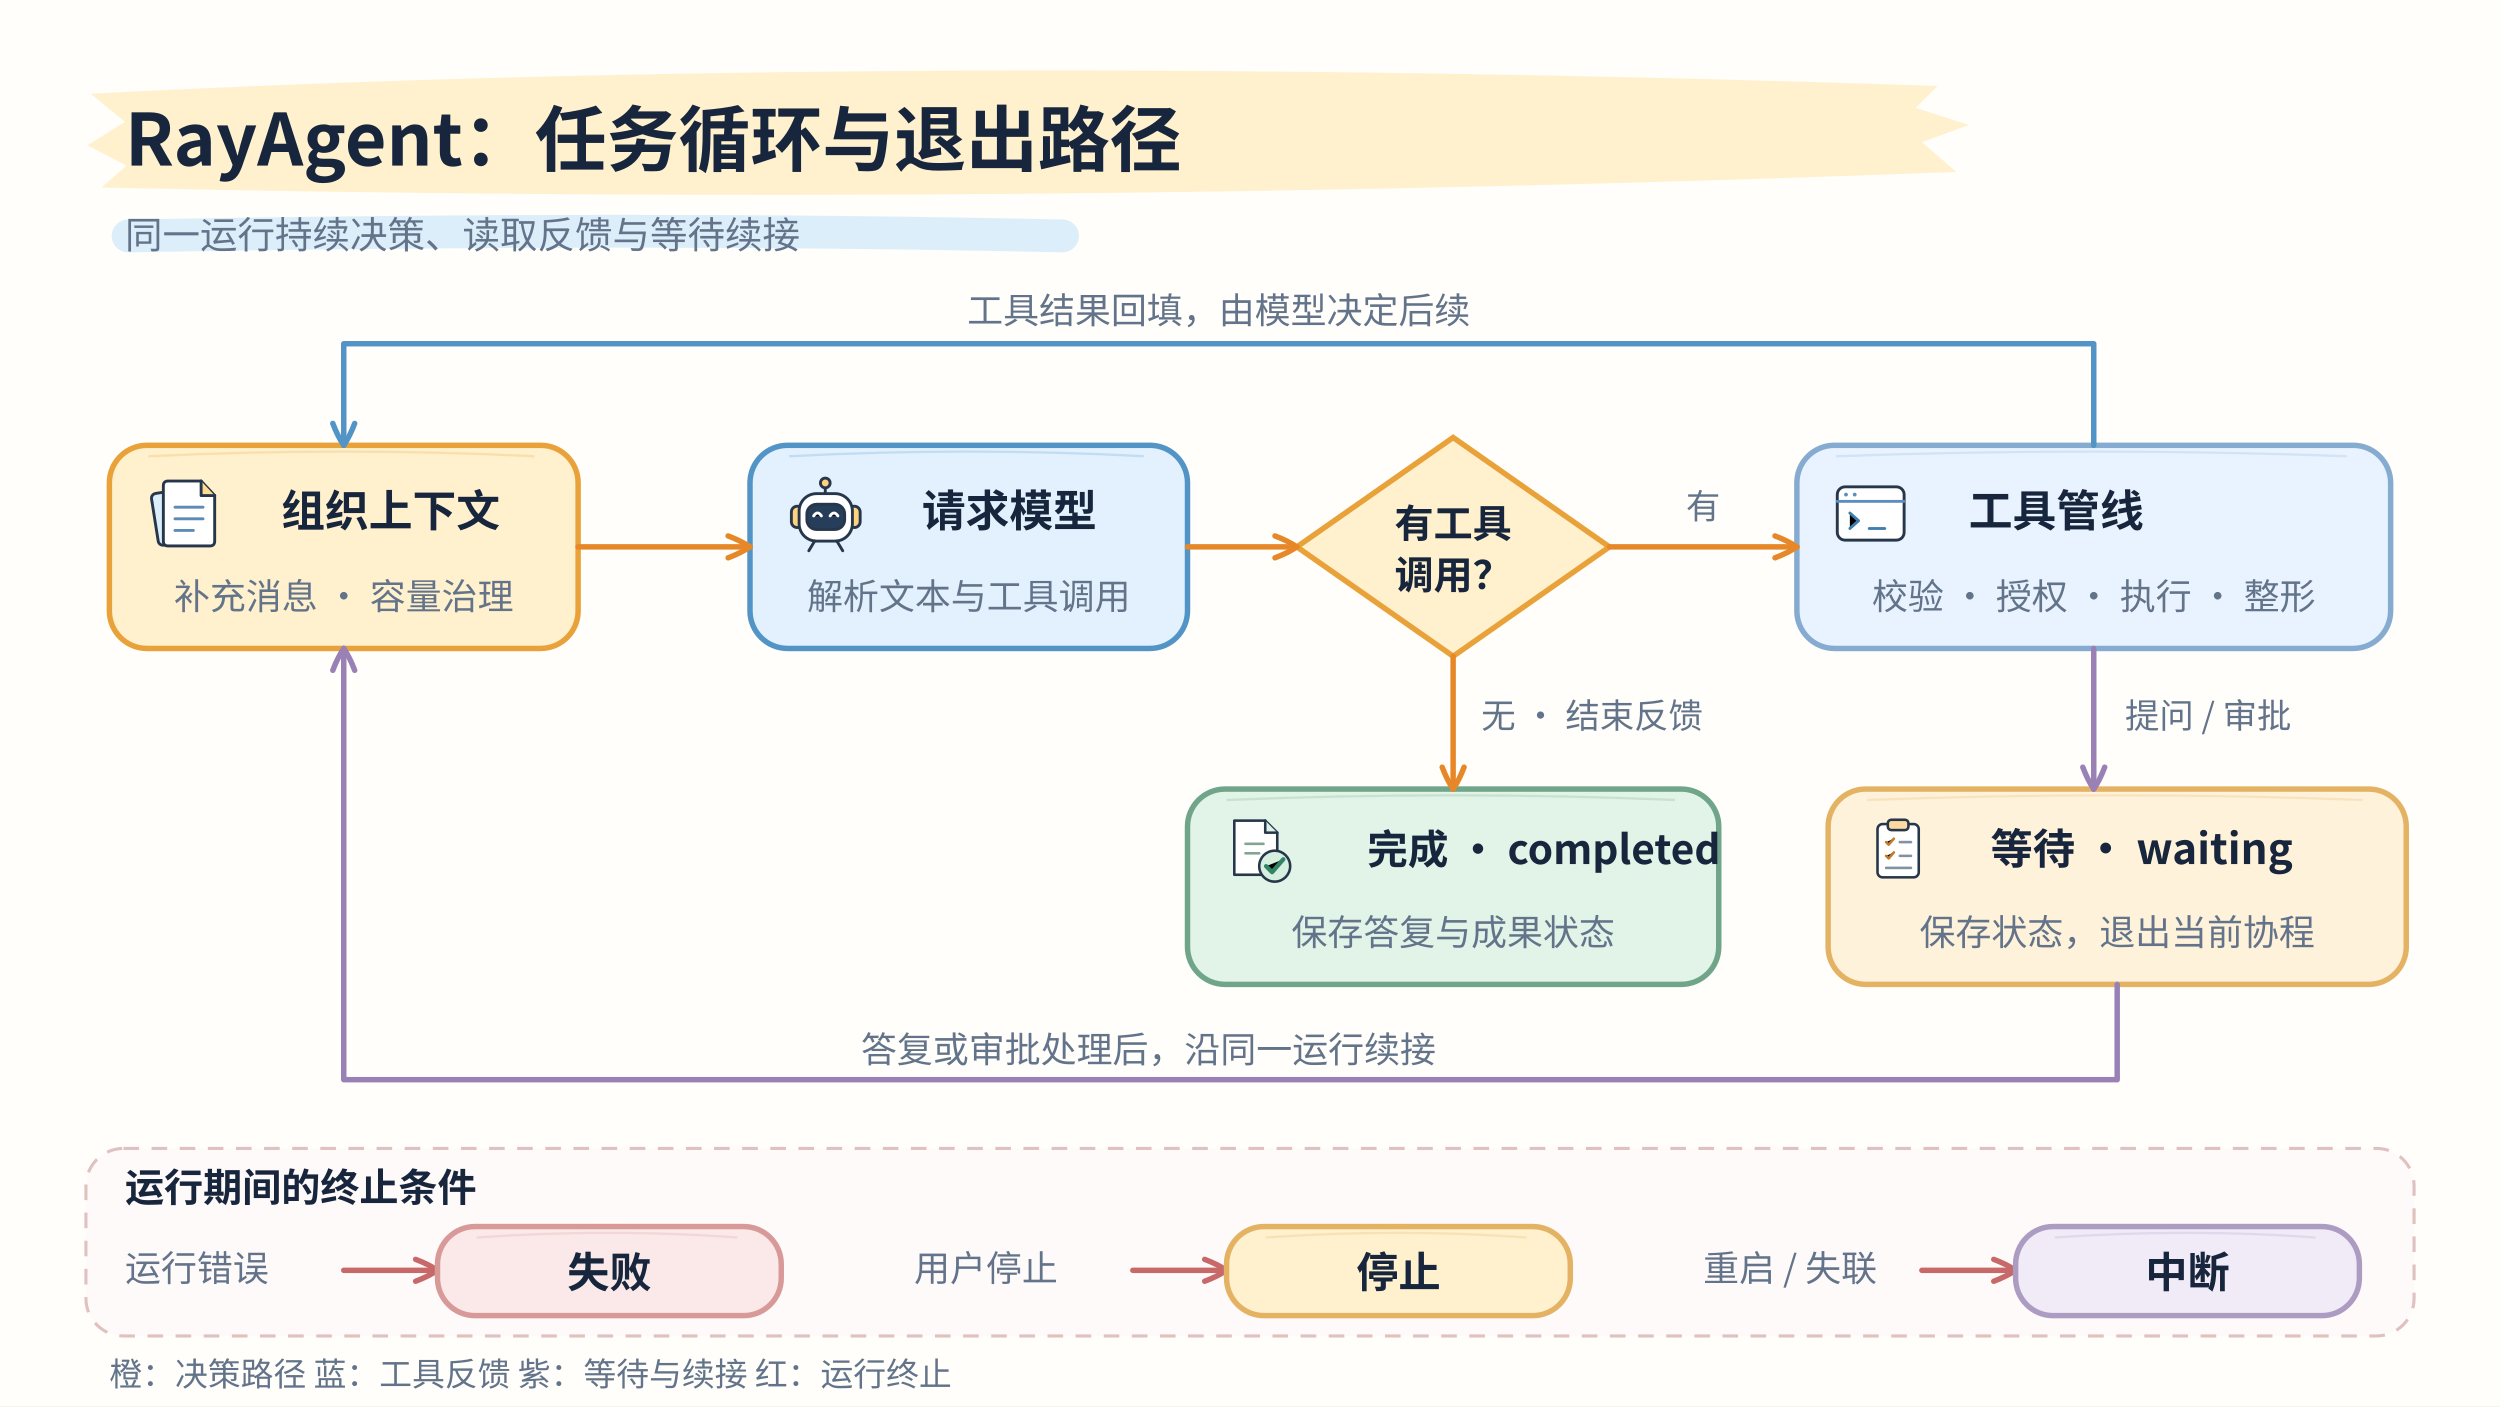
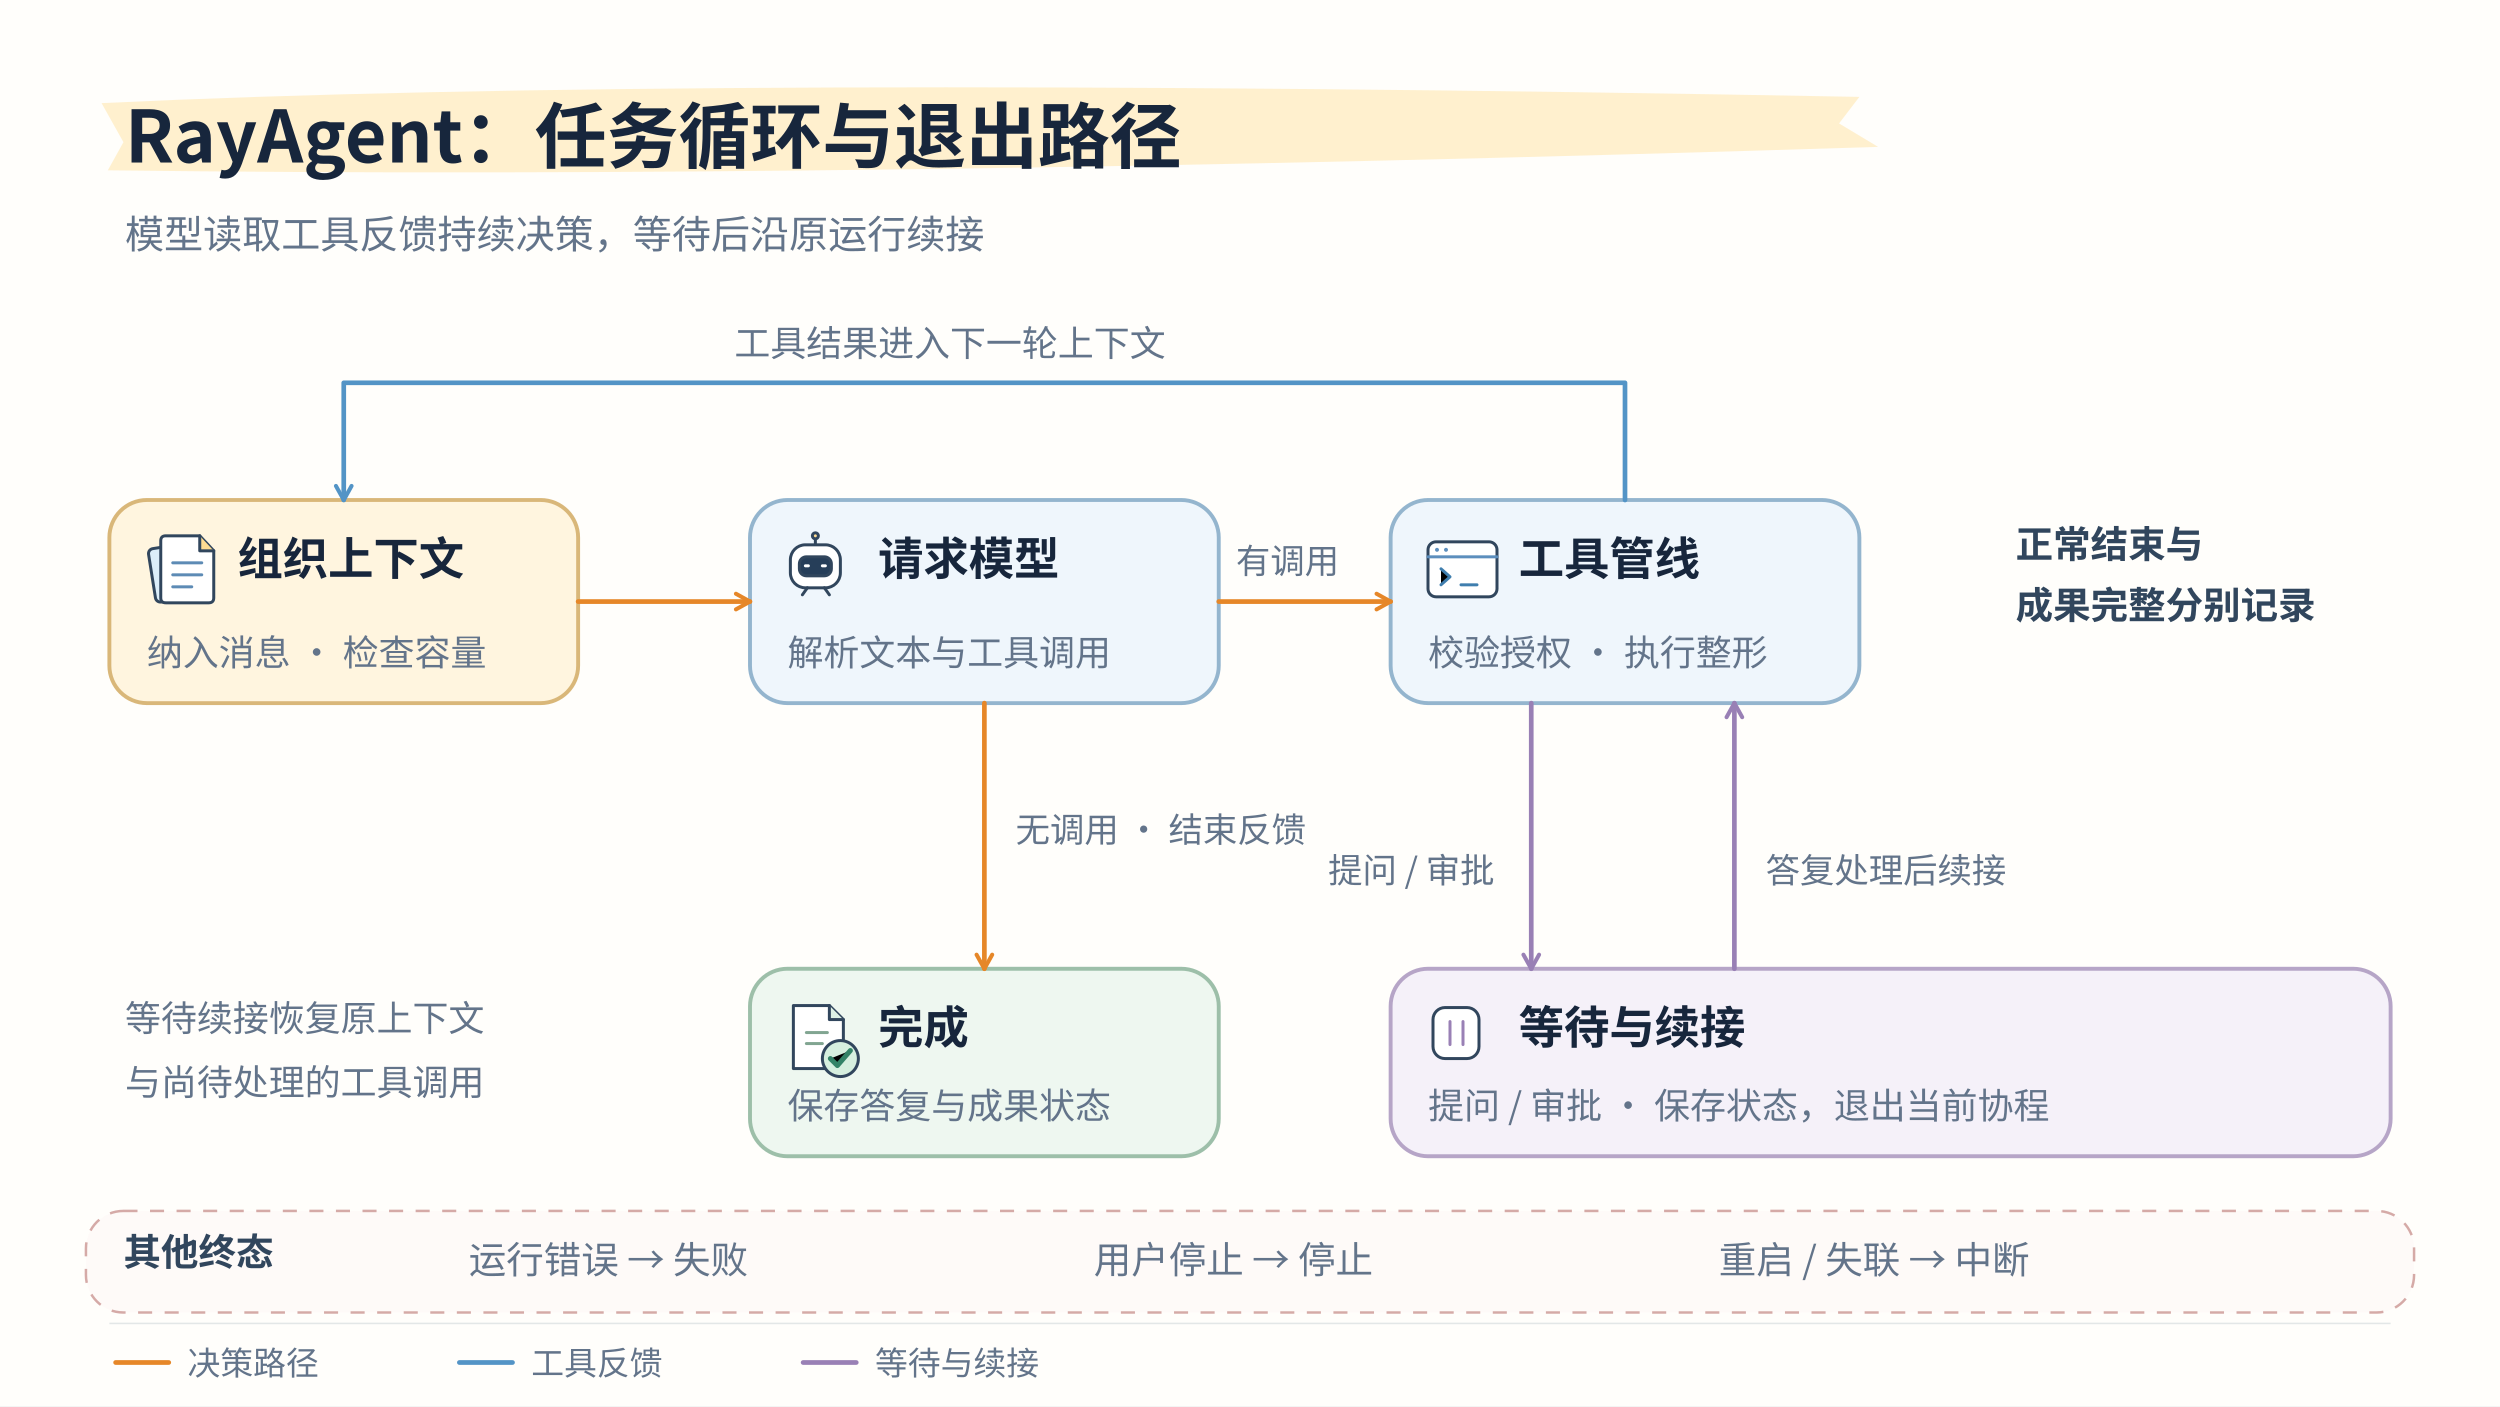
- <svg xmlns="http://www.w3.org/2000/svg" width="1600" height="900" viewBox="0 0 1600 900" role="img" aria-labelledby="title desc">
-   <style>text {font-family:'PingFang SC','Hiragino Sans GB','Noto Sans CJK SC','Noto Sans SC','Source Han Sans SC','Songti SC','Microsoft YaHei','Helvetica Neue',Helvetica,Arial,sans-serif;fill:#17263c} .sub {fill:#63748a}</style>
+ <svg xmlns="http://www.w3.org/2000/svg" width="1600" height="900" viewBox="0 0 1600 900" role="img" aria-labelledby="title desc" data-generator="fireworks-tech-graph" data-quality-profile="showcase">
+   <style>text{font-family:'PingFang SC','Hiragino Sans GB','Noto Sans CJK SC','Noto Sans SC','Source Han Sans SC','Microsoft YaHei','Helvetica Neue',Helvetica,Arial,sans-serif}</style>
  <defs>
-     <marker id="arrow-orange" markerUnits="userSpaceOnUse" markerWidth="20" markerHeight="20" refX="17" refY="10" orient="auto">
-       <path d="M3 3Q11 6 17 10Q11 14 3 17" fill="none" stroke="#e68728" stroke-width="3.5" stroke-linecap="round" stroke-linejoin="round" />
+     <marker id="arrow-orange" markerUnits="userSpaceOnUse" markerWidth="14" markerHeight="14" refX="12" refY="7" orient="auto">
+       <path d="M3 2L12 7L3 12" fill="none" stroke="#e68728" stroke-width="2.6" stroke-linecap="round" stroke-linejoin="round" />
    </marker>
-     <marker id="arrow-blue" markerUnits="userSpaceOnUse" markerWidth="20" markerHeight="20" refX="17" refY="10" orient="auto">
-       <path d="M3 3Q11 6 17 10Q11 14 3 17" fill="none" stroke="#5394c6" stroke-width="3.5" stroke-linecap="round" stroke-linejoin="round" />
+     <marker id="arrow-blue" markerUnits="userSpaceOnUse" markerWidth="14" markerHeight="14" refX="12" refY="7" orient="auto">
+       <path d="M3 2L12 7L3 12" fill="none" stroke="#5394c6" stroke-width="2.6" stroke-linecap="round" stroke-linejoin="round" />
    </marker>
-     <marker id="arrow-green" markerUnits="userSpaceOnUse" markerWidth="20" markerHeight="20" refX="17" refY="10" orient="auto">
-       <path d="M3 3Q11 6 17 10Q11 14 3 17" fill="none" stroke="#518e73" stroke-width="3.5" stroke-linecap="round" stroke-linejoin="round" />
+     <marker id="arrow-green" markerUnits="userSpaceOnUse" markerWidth="14" markerHeight="14" refX="12" refY="7" orient="auto">
+       <path d="M3 2L12 7L3 12" fill="none" stroke="#518e73" stroke-width="2.6" stroke-linecap="round" stroke-linejoin="round" />
    </marker>
-     <marker id="arrow-purple" markerUnits="userSpaceOnUse" markerWidth="20" markerHeight="20" refX="17" refY="10" orient="auto">
-       <path d="M3 3Q11 6 17 10Q11 14 3 17" fill="none" stroke="#9980b5" stroke-width="3.5" stroke-linecap="round" stroke-linejoin="round" />
+     <marker id="arrow-purple" markerUnits="userSpaceOnUse" markerWidth="14" markerHeight="14" refX="12" refY="7" orient="auto">
+       <path d="M3 2L12 7L3 12" fill="none" stroke="#9980b5" stroke-width="2.6" stroke-linecap="round" stroke-linejoin="round" />
    </marker>
-     <marker id="arrow-red" markerUnits="userSpaceOnUse" markerWidth="20" markerHeight="20" refX="17" refY="10" orient="auto">
-       <path d="M3 3Q11 6 17 10Q11 14 3 17" fill="none" stroke="#c66968" stroke-width="3.5" stroke-linecap="round" stroke-linejoin="round" />
+     <marker id="arrow-red" markerUnits="userSpaceOnUse" markerWidth="14" markerHeight="14" refX="12" refY="7" orient="auto">
+       <path d="M3 2L12 7L3 12" fill="none" stroke="#c66968" stroke-width="2.6" stroke-linecap="round" stroke-linejoin="round" />
    </marker>
  </defs>
  <rect width="1600" height="900" fill="#fffefb" data-graph-role="background" />
-   <path d="M58 60Q580 33 1240 55L1226 69L1260 80L1230 91L1252 110Q650 133 65 120L81 106L56 93L80 78Z" fill="#fff0ce" data-graph-role="decoration" />
-   <text x="80" y="106" font-size="46" font-weight="700" text-anchor="start" class="">RayAgent：任务循环与退出路径</text>
-   <path d="M82 151Q410 145 680 151" stroke="#dceefa" stroke-width="21" stroke-linecap="round" data-graph-role="decoration" />
-   <text x="80" y="159" font-size="24" font-weight="400" text-anchor="start" class="sub">同一运行持续决策、读取反馈与等待续接</text>
-   <rect id="context" data-graph-role="node" x="70" y="285" width="300" height="130" rx="24" fill="#fff0ce" stroke="#e9a139" stroke-width="3.5" />
-   <path d="M95 292Q220.0 286 342 292" fill="none" stroke="#e9a139" stroke-width="1.5" opacity=".23" data-graph-role="decoration" />
-   <g transform="translate(94 306) scale(0.62)" stroke="#26364b" stroke-width="3" stroke-linecap="round" stroke-linejoin="round" data-graph-role="decoration">
+   <path d="M65 66Q440 48 1190 62L1177 79L1202 94Q540 115 69 109L79 91Z" fill="#fff0ce" data-graph-role="decoration" />
+   <text x="80" y="104" font-size="46" font-weight="700" fill="#17263c" text-anchor="start" data-graph-role="label">RayAgent：任务循环与退出路径</text>
+   <text x="80" y="159" font-size="25" font-weight="400" fill="#63748a" text-anchor="start" data-graph-role="label">模型读取工具反馈持续决策，等待后沿原运行续接</text>
+   <rect id="context" x="70" y="320" width="300" height="130" rx="24" fill="#fff5df" stroke="#d9b779" stroke-width="2.5" data-graph-role="node" />
+   <g transform="translate(92 341) scale(.64)" stroke="#31465d" stroke-width="3" stroke-linecap="round" stroke-linejoin="round" data-graph-role="decoration" data-owner="context">
    <rect x="8" y="13" width="42" height="54" rx="5" fill="#dceefa" transform="rotate(-9 29 40)" />
    <path d="M22 3H56L70 18V65Q70 70 65 70H22Q17 70 17 65V8Q17 3 22 3Z" fill="#fff" />
    <path d="M56 3V18H70" fill="#ffdc92" />
    <path d="M29 30H58M29 42H58M29 54H48" stroke="#5d8bb5" />
  </g>
-   <text x="180" y="337" font-size="28" font-weight="700" text-anchor="start" class="">组织上下文</text>
-   <text x="220.0" y="390" font-size="23" font-weight="400" text-anchor="middle" class="sub">补充消息 · 容量治理</text>
-   <rect id="model" data-graph-role="node" x="480" y="285" width="280" height="130" rx="24" fill="#e3f1ff" stroke="#5394c6" stroke-width="3.5" />
-   <path d="M505 292Q620.0 286 732 292" fill="none" stroke="#5394c6" stroke-width="1.5" opacity=".23" data-graph-role="decoration" />
-   <g transform="translate(504 306) scale(0.62)" stroke="#26364b" stroke-width="3" stroke-linecap="round" stroke-linejoin="round" data-graph-role="decoration">
-     <path d="M39 16V7" />
-     <circle cx="39" cy="5" r="5" fill="#ffd280" />
-     <rect x="4" y="29" width="12" height="22" rx="6" fill="#ffd280" />
-     <rect x="63" y="29" width="12" height="22" rx="6" fill="#ffd280" />
-     <rect x="12" y="16" width="55" height="49" rx="18" fill="#fff" />
-     <rect x="20" y="27" width="39" height="26" rx="10" fill="#263e59" />
-     <path d="M27 39Q31 33 35 39M44 39Q48 33 52 39" stroke="#fff" />
-     <path d="M28 65L22 75M51 65L57 75" />
+   <text x="152" y="368" font-size="29" font-weight="600" fill="#17263c" text-anchor="start" data-graph-role="decoration" data-owner="context">组织上下文</text>
+   <text x="94" y="426" font-size="23" font-weight="400" fill="#63748a" text-anchor="start" data-graph-role="decoration" data-owner="context">纳入消息 · 检查容量</text>
+   <rect id="model" x="480" y="320" width="300" height="130" rx="24" fill="#eff6fc" stroke="#94b5ce" stroke-width="2.5" data-graph-role="node" />
+   <g transform="translate(502 341) scale(.64)" stroke="#31465d" stroke-width="3" stroke-linecap="round" stroke-linejoin="round" data-graph-role="decoration" data-owner="model">
+     <path d="M31 12V4" fill="none" />
+     <circle cx="31" cy="3" r="3" fill="#ffdc92" />
+     <rect x="6" y="12" width="50" height="43" rx="15" fill="#fff" />
+     <rect x="15" y="24" width="32" height="19" rx="7" fill="#263e59" />
+     <path d="M21 33H24M38 33H41" stroke="#fff" />
+     <path d="M23 55L18 62M40 55L45 62" fill="none" />
  </g>
-   <text x="590" y="337" font-size="28" font-weight="700" text-anchor="start" class="">请求模型</text>
-   <text x="620.0" y="390" font-size="23" font-weight="400" text-anchor="middle" class="sub">解析文本与工具调用</text>
-   <rect id="tools" data-graph-role="node" x="1150" y="285" width="380" height="130" rx="24" fill="#e9f3ff" stroke="#85acd0" stroke-width="3.5" />
-   <path d="M1175 292Q1340.0 286 1502 292" fill="none" stroke="#85acd0" stroke-width="1.5" opacity=".23" data-graph-role="decoration" />
-   <g transform="translate(1174 306) scale(0.62)" stroke="#26364b" stroke-width="3" stroke-linecap="round" stroke-linejoin="round" data-graph-role="decoration">
+   <text x="562" y="368" font-size="29" font-weight="600" fill="#17263c" text-anchor="start" data-graph-role="decoration" data-owner="model">请求模型</text>
+   <text x="504" y="426" font-size="23" font-weight="400" fill="#63748a" text-anchor="start" data-graph-role="decoration" data-owner="model">解析文本与工具调用</text>
+   <rect id="tools" x="890" y="320" width="300" height="130" rx="24" fill="#eff6fc" stroke="#94b5ce" stroke-width="2.5" data-graph-role="node" />
+   <g transform="translate(912 341) scale(.64)" stroke="#31465d" stroke-width="3" stroke-linecap="round" stroke-linejoin="round" data-graph-role="decoration" data-owner="tools">
    <rect x="3" y="9" width="69" height="55" rx="8" fill="#fff" />
    <path d="M3 24H72" stroke="#5c8ebd" />
    <circle cx="12" cy="17" r="2" fill="#5c8ebd" stroke="none" />
    <circle cx="21" cy="17" r="2" fill="#5c8ebd" stroke="none" />
    <path d="M16 36L25 44L16 52M36 52H52" stroke="#3f7eae" />
  </g>
-   <text x="1260" y="337" font-size="28" font-weight="700" text-anchor="start" class="">工具管线</text>
-   <text x="1340.0" y="390" font-size="23" font-weight="400" text-anchor="middle" class="sub">校验 · 授权 · 执行 · 整形</text>
-   <polygon id="decision" data-graph-role="node" data-bounds="830 280 1030 420" points="930,280 1030,350 930,420 830,350" fill="#fff0ce" stroke="#e9a139" stroke-width="3.5" />
-   <text x="930" y="344" font-size="25" font-weight="700" text-anchor="middle" class="">有工具</text>
-   <text x="930" y="377" font-size="25" font-weight="700" text-anchor="middle" class="">调用？</text>
-   <path id="context-model" data-graph-role="edge" d="M370 350 L480 350" fill="none" stroke="#e68728" stroke-width="3.5" stroke-linecap="round" stroke-linejoin="round" marker-end="url(#arrow-orange)" />
-   <path id="decision-request" data-graph-role="edge" d="M760 350 L830 350" fill="none" stroke="#e68728" stroke-width="3.5" stroke-linecap="round" stroke-linejoin="round" marker-end="url(#arrow-orange)" />
-   <path id="has-tools" data-graph-role="edge" d="M1030 350 L1150 350" fill="none" stroke="#e68728" stroke-width="3.5" stroke-linecap="round" stroke-linejoin="round" marker-end="url(#arrow-orange)" />
-   <text x="1090" y="332" font-size="22" font-weight="400" text-anchor="middle" class="sub">有</text>
-   <path id="feedback" data-graph-role="edge" d="M1340 285 L1340 220 L220 220 L220 285" fill="none" stroke="#5394c6" stroke-width="3.5" stroke-linecap="round" stroke-linejoin="round" marker-end="url(#arrow-blue)" />
-   <text x="780" y="207" font-size="23" font-weight="400" text-anchor="middle" class="sub">工具结果回填，由模型决定后续</text>
-   <rect id="complete" data-graph-role="node" x="760" y="505" width="340" height="125" rx="24" fill="#e2f3e7" stroke="#70a58a" stroke-width="3.5" />
-   <path d="M785 512Q930.0 506 1072 512" fill="none" stroke="#70a58a" stroke-width="1.5" opacity=".23" data-graph-role="decoration" />
-   <g transform="translate(785 523) scale(0.55)" stroke="#26364b" stroke-width="3" stroke-linecap="round" stroke-linejoin="round" data-graph-role="decoration">
+   <text x="972" y="368" font-size="29" font-weight="600" fill="#17263c" text-anchor="start" data-graph-role="decoration" data-owner="tools">工具管线</text>
+   <text x="914" y="426" font-size="23" font-weight="400" fill="#63748a" text-anchor="start" data-graph-role="decoration" data-owner="tools">校验授权 · 执行整形</text>
+   <path id="context-model" data-graph-role="edge" data-source="context" data-target="model" d="M370 385H480" fill="none" stroke="#e68728" stroke-width="3" stroke-linecap="round" stroke-linejoin="round" marker-end="url(#arrow-orange)" />
+   <path id="model-tools" data-graph-role="edge" data-source="model" data-target="tools" d="M780 385H890" fill="none" stroke="#e68728" stroke-width="3" stroke-linecap="round" stroke-linejoin="round" marker-end="url(#arrow-orange)" />
+   <text x="791" y="367" font-size="22" font-weight="400" fill="#63748a" text-anchor="start" data-graph-role="label" data-owner="model-tools">有调用</text>
+   <path id="feedback" data-graph-role="edge" data-source="tools" data-target="context" d="M1040 320V245H220V320" fill="none" stroke="#5394c6" stroke-width="3" stroke-linecap="round" stroke-linejoin="round" marker-end="url(#arrow-blue)" />
+   <text x="470" y="228" font-size="23" font-weight="400" fill="#63748a" text-anchor="start" data-graph-role="label" data-owner="feedback">工具结果进入下一轮上下文</text>
+   <rect id="complete" x="480" y="620" width="300" height="120" rx="24" fill="#eef7f0" stroke="#9dbfa9" stroke-width="2.5" data-graph-role="node" />
+   <g transform="translate(502 641) scale(.64)" stroke="#31465d" stroke-width="3" stroke-linecap="round" stroke-linejoin="round" data-graph-role="decoration" data-owner="complete">
    <path d="M9 4H45L59 18V67H9Z" fill="#fff" />
    <path d="M45 4V18H59" fill="#def2e6" />
    <path d="M22 31H43M22 42H38" stroke="#81a591" />
    <circle cx="56" cy="57" r="18" fill="#d6efdf" />
    <path d="M46 57L53 64L66 49" stroke="#338367" stroke-width="5" />
  </g>
-   <text x="875" y="553" font-size="26" font-weight="700" text-anchor="start" class="">完成 · completed</text>
-   <text x="930" y="605" font-size="23" font-weight="400" text-anchor="middle" class="sub">保存答复与成果状态</text>
-   <path id="no-tools" data-graph-role="edge" d="M930 420 L930 505" fill="none" stroke="#e68728" stroke-width="3.5" stroke-linecap="round" stroke-linejoin="round" marker-end="url(#arrow-orange)" />
-   <text x="948" y="466" font-size="22" font-weight="400" text-anchor="start" class="sub">无 · 结束反馈</text>
-   <rect id="wait" data-graph-role="node" x="1170" y="505" width="370" height="125" rx="24" fill="#fff2da" stroke="#e4b263" stroke-width="3.5" />
-   <path d="M1195 512Q1355.0 506 1512 512" fill="none" stroke="#e4b263" stroke-width="1.5" opacity=".23" data-graph-role="decoration" />
-   <g transform="translate(1195 523) scale(0.55)" stroke="#26364b" stroke-width="3" stroke-linecap="round" stroke-linejoin="round" data-graph-role="decoration">
-     <rect x="12" y="8" width="48" height="62" rx="6" fill="#fff" />
-     <rect x="24" y="3" width="24" height="12" rx="4" fill="#ffdaa0" />
-     <path d="M22 29L25 32L31 25M22 45L25 48L31 41" stroke="#c27c31" />
-     <path d="M38 29H51M38 45H51M22 59H51" stroke="#8292a3" />
+   <text x="562" y="668" font-size="29" font-weight="600" fill="#17263c" text-anchor="start" data-graph-role="decoration" data-owner="complete">完成</text>
+   <text x="504" y="716" font-size="23" font-weight="400" fill="#63748a" text-anchor="start" data-graph-role="decoration" data-owner="complete">保存答复与成果状态</text>
+   <path id="model-complete" data-graph-role="edge" data-source="model" data-target="complete" d="M630 450V620" fill="none" stroke="#e68728" stroke-width="3" stroke-linecap="round" stroke-linejoin="round" marker-end="url(#arrow-orange)" />
+   <text x="650" y="539" font-size="22" font-weight="400" fill="#63748a" text-anchor="start" data-graph-role="label" data-owner="model-complete">无调用 · 结束反馈</text>
+   <rect id="waiting" x="890" y="620" width="640" height="120" rx="24" fill="#f5f1f9" stroke="#b6a5c7" stroke-width="2.5" data-graph-role="node" />
+   <g transform="translate(912 641) scale(.64)" stroke="#31465d" stroke-width="3" stroke-linecap="round" stroke-linejoin="round" data-graph-role="decoration" data-owner="waiting">
+     <rect x="8" y="6" width="46" height="51" rx="12" fill="#fff" />
+     <path d="M25 20V43M38 20V43" fill="none" stroke="#9980b5" />
  </g>
-   <text x="1274" y="553" font-size="27" font-weight="700" text-anchor="start" class="">等待 · waiting</text>
-   <text x="1355" y="605" font-size="23" font-weight="400" text-anchor="middle" class="sub">保存状态，退出当前协程</text>
-   <path id="wait-tools" data-graph-role="edge" d="M1340 415 L1340 505" fill="none" stroke="#9980b5" stroke-width="3.5" stroke-linecap="round" stroke-linejoin="round" marker-end="url(#arrow-purple)" />
-   <text x="1360" y="466" font-size="22" font-weight="400" text-anchor="start" class="sub">提问 / 审批</text>
-   <path id="resume" data-graph-role="edge" d="M1355 630 L1355 691 L220 691 L220 415" fill="none" stroke="#9980b5" stroke-width="3.5" stroke-linecap="round" stroke-linejoin="round" marker-end="url(#arrow-purple)" />
-   <text x="735" y="680" font-size="23" font-weight="400" text-anchor="middle" class="sub">答复或审批处理后，沿同一运行续接</text>
-   <rect id="termination" data-graph-role="container" x="55" y="735" width="1490" height="120" rx="24" fill="#fffafa" stroke="#dfc1bf" stroke-width="2" stroke-dasharray="10 8" />
-   <text x="80" y="769" font-size="25" font-weight="700" text-anchor="start" class="">运行期间的终止条件</text>
-   <text x="80" y="820" font-size="23" font-weight="400" text-anchor="start" class="sub">运行错误</text>
-   <path id="exit-failed" data-graph-role="edge" d="M220 813 L280 813" fill="none" stroke="#c66968" stroke-width="3.5" stroke-linecap="round" stroke-linejoin="round" marker-end="url(#arrow-red)" />
-   <rect id="failed" data-graph-role="node" x="280" y="785" width="220" height="57" rx="24" fill="#fbe9e9" stroke="#d79a98" stroke-width="3.5" />
-   <path d="M305 792Q390.0 786 472 792" fill="none" stroke="#d79a98" stroke-width="1.5" opacity=".23" data-graph-role="decoration" />
-   <text x="390" y="824" font-size="27" font-weight="700" text-anchor="middle" class="">失败</text>
-   <text x="585" y="820" font-size="23" font-weight="400" text-anchor="start" class="sub">用户停止</text>
-   <path id="exit-cancelled" data-graph-role="edge" d="M725 813 L785 813" fill="none" stroke="#c66968" stroke-width="3.5" stroke-linecap="round" stroke-linejoin="round" marker-end="url(#arrow-red)" />
-   <rect id="cancelled" data-graph-role="node" x="785" y="785" width="220" height="57" rx="24" fill="#fff0ce" stroke="#e4b263" stroke-width="3.5" />
-   <path d="M810 792Q895.0 786 977 792" fill="none" stroke="#e4b263" stroke-width="1.5" opacity=".23" data-graph-role="decoration" />
-   <text x="895" y="824" font-size="27" font-weight="700" text-anchor="middle" class="">停止</text>
-   <text x="1090" y="820" font-size="23" font-weight="400" text-anchor="start" class="sub">重启 / 失联</text>
-   <path id="exit-interrupted" data-graph-role="edge" d="M1230 813 L1290 813" fill="none" stroke="#c66968" stroke-width="3.5" stroke-linecap="round" stroke-linejoin="round" marker-end="url(#arrow-red)" />
-   <rect id="interrupted" data-graph-role="node" x="1290" y="785" width="220" height="57" rx="24" fill="#f0ebf7" stroke="#ad9cc2" stroke-width="3.5" />
-   <path d="M1315 792Q1400.0 786 1482 792" fill="none" stroke="#ad9cc2" stroke-width="1.5" opacity=".23" data-graph-role="decoration" />
-   <text x="1400" y="824" font-size="27" font-weight="700" text-anchor="middle" class="">中断</text>
-   <text x="70" y="887" font-size="21" font-weight="400" text-anchor="start" class="sub">橙：决策路径    蓝：工具反馈    紫：等待与续接    红：运行终止</text>
+   <text x="972" y="668" font-size="29" font-weight="600" fill="#17263c" text-anchor="start" data-graph-role="decoration" data-owner="waiting">等待与续接</text>
+   <text x="914" y="716" font-size="23" font-weight="400" fill="#63748a" text-anchor="start" data-graph-role="decoration" data-owner="waiting">提问 / 审批 · 保存状态，退出当前协程</text>
+   <path id="tools-wait" data-graph-role="edge" data-source="tools" data-target="waiting" d="M980 450V620" fill="none" stroke="#9980b5" stroke-width="3" stroke-linecap="round" stroke-linejoin="round" marker-end="url(#arrow-purple)" />
+   <text x="850" y="565" font-size="22" font-weight="400" fill="#63748a" text-anchor="start" data-graph-role="label" data-owner="tools-wait">提问 / 审批</text>
+   <path id="wait-resume" data-graph-role="edge" data-source="waiting" data-target="tools" d="M1110 620V450" fill="none" stroke="#9980b5" stroke-width="3" stroke-linecap="round" stroke-linejoin="round" marker-end="url(#arrow-purple)" />
+   <text x="1130" y="565" font-size="22" font-weight="400" fill="#63748a" text-anchor="start" data-graph-role="label" data-owner="wait-resume">答复处理后续接</text>
+   <text x="80" y="660" font-size="23" font-weight="400" fill="#63748a" text-anchor="start" data-graph-role="label">等待续接恢复原上下文</text>
+   <text x="80" y="701" font-size="23" font-weight="400" fill="#63748a" text-anchor="start" data-graph-role="label">与尚待处理的工具调用</text>
+   <text x="1290" y="357" font-size="24" font-weight="600" fill="#31465d" text-anchor="start" data-graph-role="label">正常结束与</text>
+   <text x="1290" y="396" font-size="24" font-weight="600" fill="#31465d" text-anchor="start" data-graph-role="label">成果完整分别记录</text>
+   <rect id="termination" x="55" y="775" width="1490" height="65" rx="24" fill="#fcf1f0" fill-opacity=".32" stroke="#d5aaa7" stroke-width="1.6" stroke-dasharray="9 8" data-graph-role="container" />
+   <text x="79" y="810" font-size="24" font-weight="600" fill="#31465d" text-anchor="start" data-graph-role="decoration" data-owner="termination">其他终态</text>
+   <text x="300" y="815" font-size="24" font-weight="400" fill="#63748a" text-anchor="start" data-graph-role="decoration" data-owner="termination">运行错误 → 失败</text>
+   <text x="700" y="815" font-size="24" font-weight="400" fill="#63748a" text-anchor="start" data-graph-role="decoration" data-owner="termination">用户停止 → 停止</text>
+   <text x="1100" y="815" font-size="24" font-weight="400" fill="#63748a" text-anchor="start" data-graph-role="decoration" data-owner="termination">重启 / 失联 → 中断</text>
+   <path d="M70 847H1530" stroke="#e3e7e7" stroke-width="1" data-graph-role="decoration" />
+   <path d="M74 872H108" stroke="#e68728" stroke-width="3" stroke-linecap="round" data-graph-role="legend" />
+   <text x="120" y="880" font-size="21" font-weight="400" fill="#63748a" text-anchor="start" data-graph-role="label">决策路径</text>
+   <path d="M294 872H328" stroke="#5394c6" stroke-width="3" stroke-linecap="round" data-graph-role="legend" />
+   <text x="340" y="880" font-size="21" font-weight="400" fill="#63748a" text-anchor="start" data-graph-role="label">工具反馈</text>
+   <path d="M514 872H548" stroke="#9980b5" stroke-width="3" stroke-linecap="round" data-graph-role="legend" />
+   <text x="560" y="880" font-size="21" font-weight="400" fill="#63748a" text-anchor="start" data-graph-role="label">等待与续接</text>
</svg>
